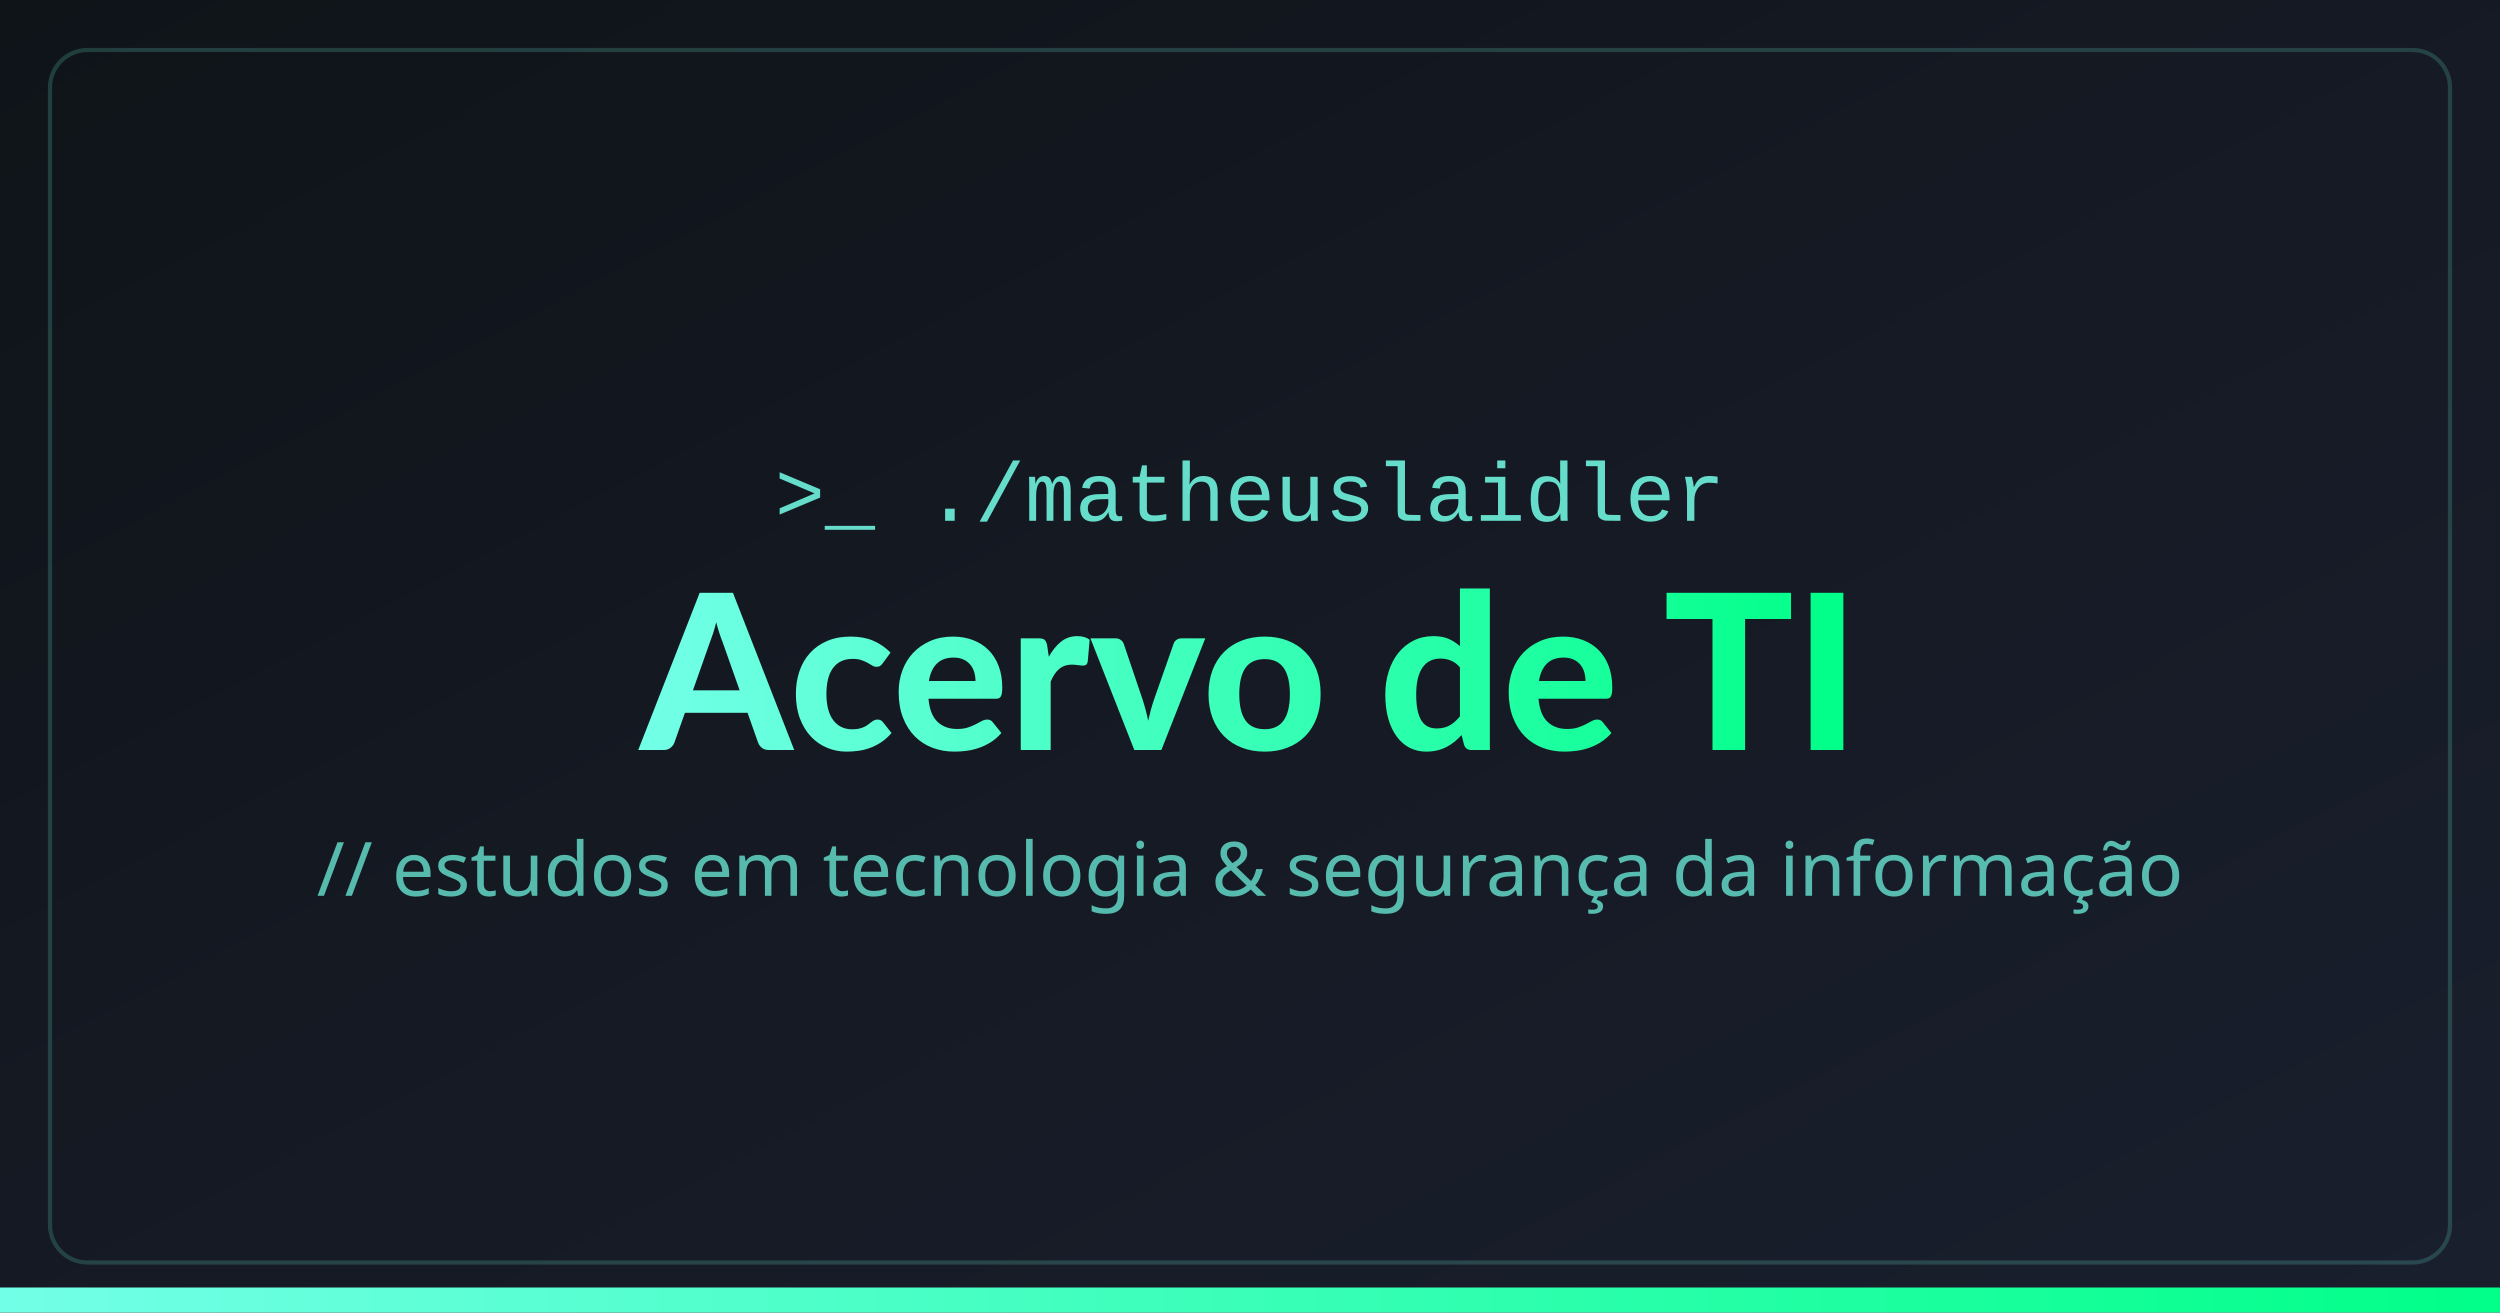
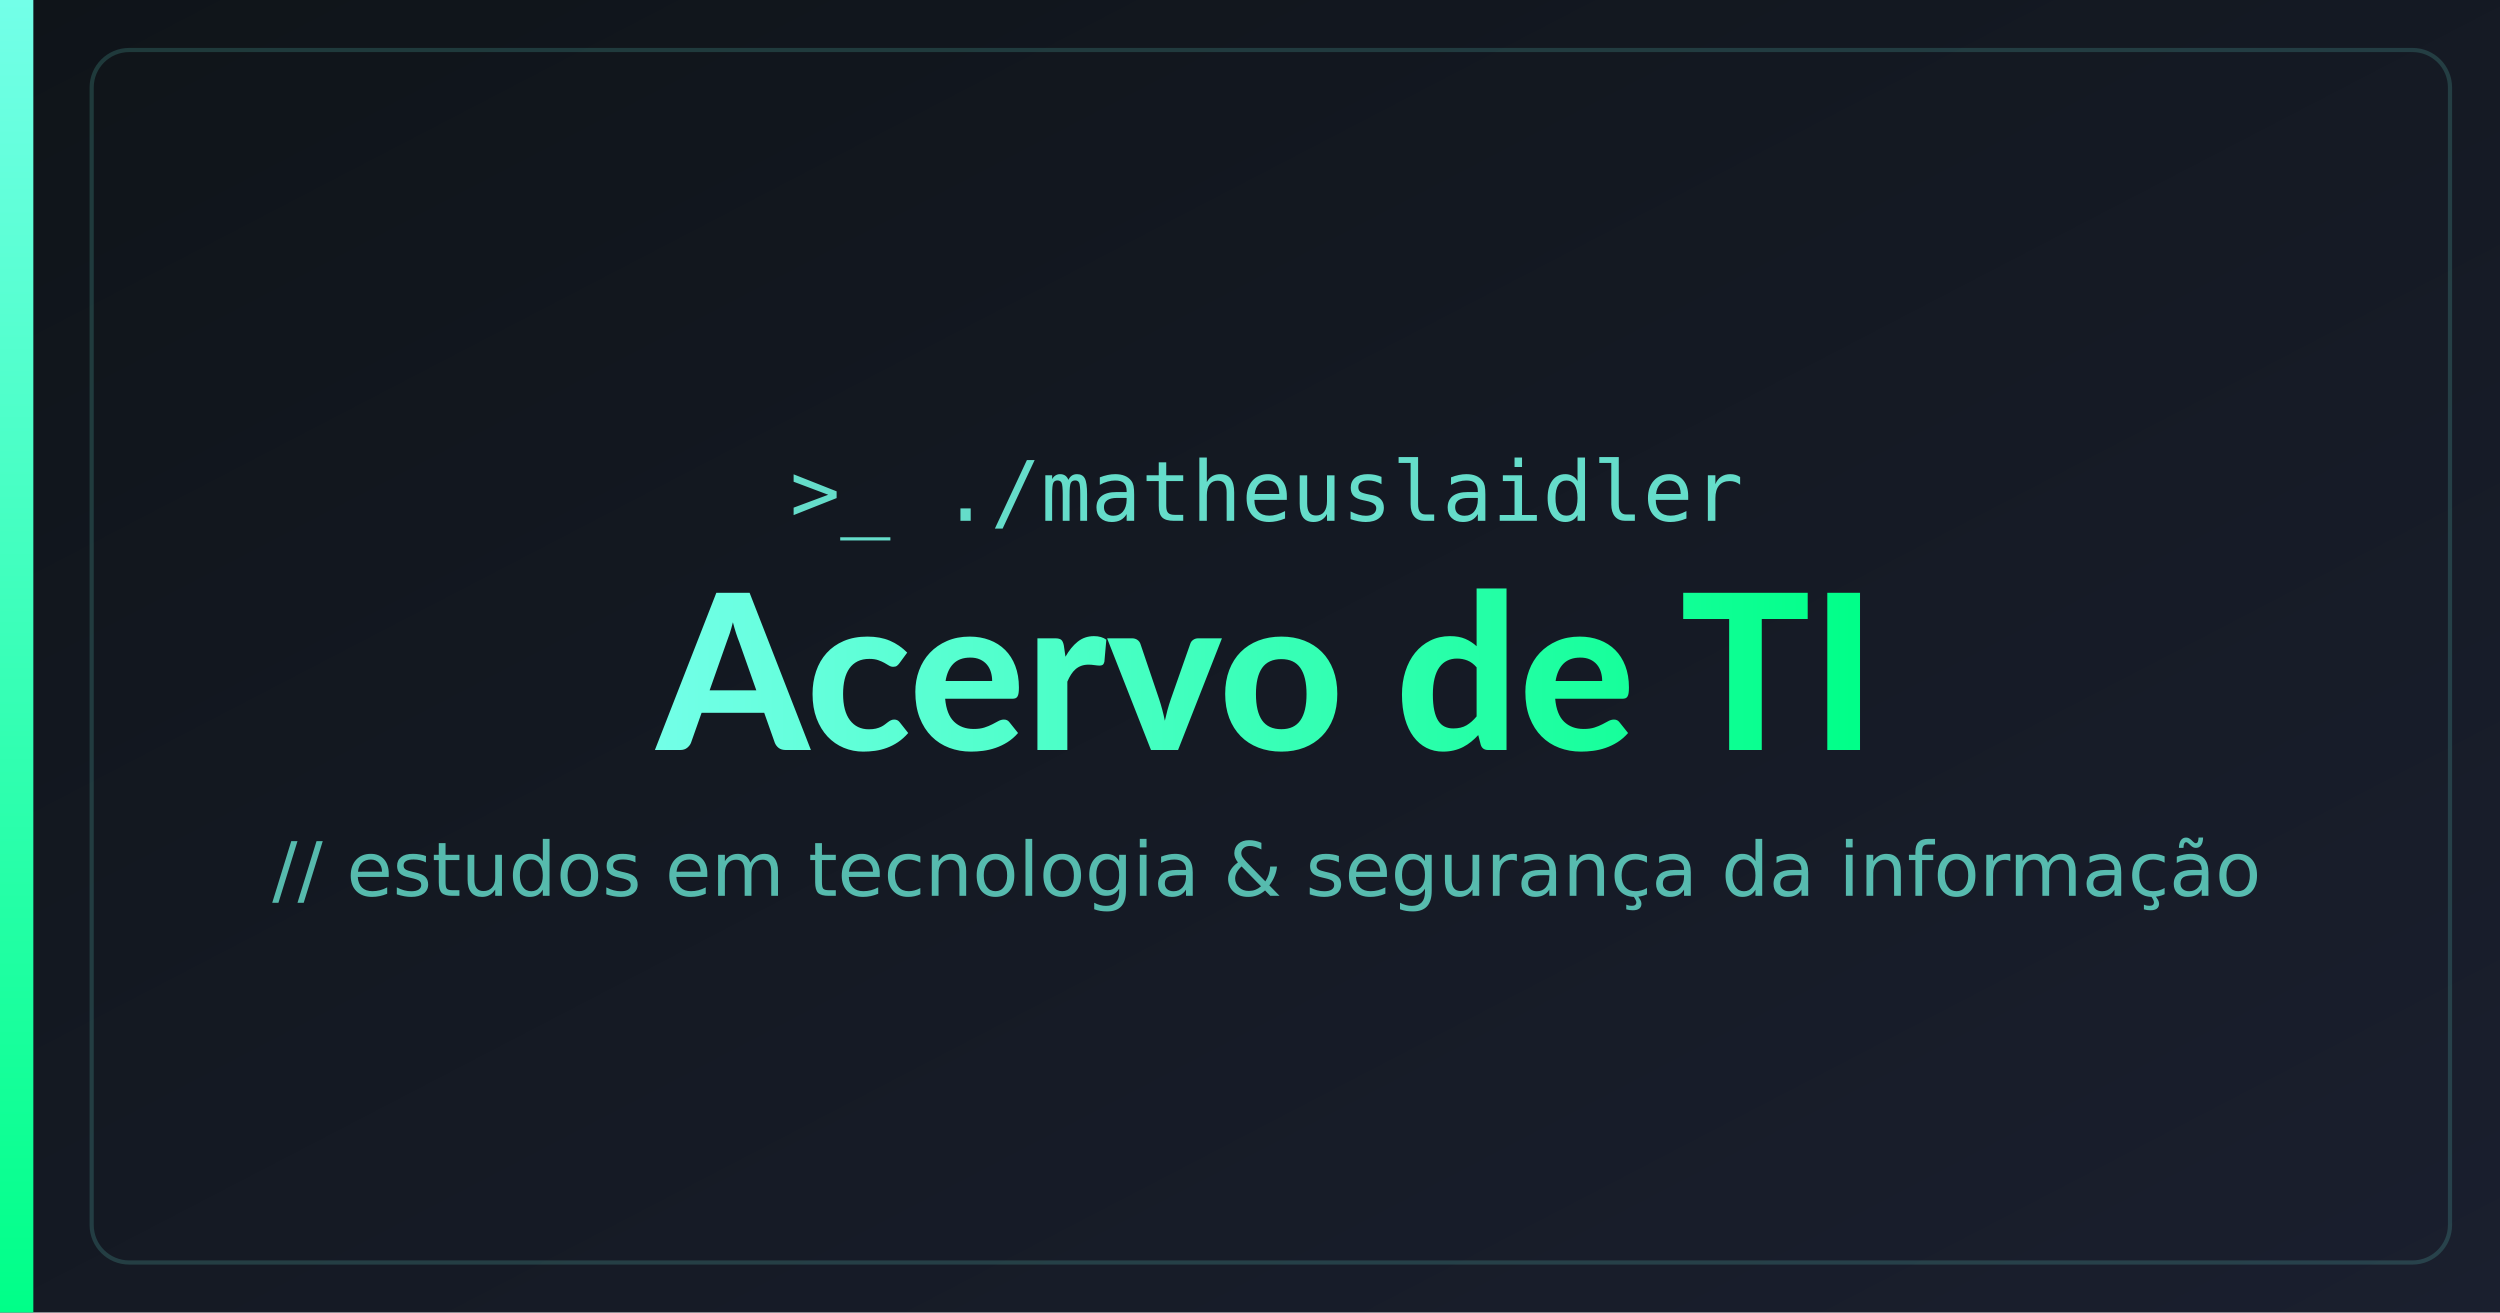
<svg xmlns="http://www.w3.org/2000/svg" width="1200" height="630" viewBox="0 0 1200 630" role="img" aria-label="Acervo de TI">
  <defs>
    <linearGradient id="bg" x1="0" y1="0" x2="1" y2="1">
      <stop offset="0%" stop-color="#0f1419" />
      <stop offset="100%" stop-color="#1a1f2e" />
    </linearGradient>
    <linearGradient id="accent" x1="0" y1="0" x2="1" y2="0">
      <stop offset="0%" stop-color="#73ffe8" />
      <stop offset="100%" stop-color="#00ff88" />
    </linearGradient>
+     <linearGradient id="accentV" x1="0" y1="0" x2="0" y2="1">
+       <stop offset="0%" stop-color="#73ffe8" />
+       <stop offset="100%" stop-color="#00ff88" />
+     </linearGradient>
  </defs>
  <rect width="1200" height="630" fill="url(#bg)" />
-   <rect x="24" y="24" width="1152" height="582" rx="18" fill="none" stroke="#73ffe8" stroke-opacity="0.18" stroke-width="2" />
-   <text x="600" y="250" text-anchor="middle" font-family="'Courier New', monospace" font-size="40" fill="#73ffe8" fill-opacity="0.85">&gt;_ ./matheuslaidler</text>
-   <text x="600" y="360" text-anchor="middle" font-family="'Lato', 'Segoe UI', sans-serif" font-size="104" font-weight="800" fill="url(#accent)">Acervo de TI</text>
-   <text x="600" y="430" text-anchor="middle" font-family="'Source Sans Pro', 'Segoe UI', sans-serif" font-size="36" fill="#73ffe8" fill-opacity="0.7">// estudos em tecnologia &amp; segurança da informação</text>
-   <rect x="0" y="618" width="1200" height="12" fill="url(#accent)" />
+   <rect x="0" y="0" width="16" height="630" fill="url(#accentV)" />
+   <rect x="44" y="24" width="1132" height="582" rx="18" fill="none" stroke="#73ffe8" stroke-opacity="0.16" stroke-width="2" />
+   <text x="608" y="250" text-anchor="middle" font-family="'DejaVu Sans Mono','Courier New',monospace" font-size="40" fill="#73ffe8" fill-opacity="0.85">&gt;_ ./matheuslaidler</text>
+   <text x="608" y="360" text-anchor="middle" font-family="'Lato','DejaVu Sans','Segoe UI',sans-serif" font-size="104" font-weight="800" fill="url(#accent)">Acervo de TI</text>
+   <text x="608" y="430" text-anchor="middle" font-family="'Source Sans Pro','DejaVu Sans','Segoe UI',sans-serif" font-size="36" fill="#73ffe8" fill-opacity="0.7">// estudos em tecnologia &amp; segurança da informação</text>
</svg>
